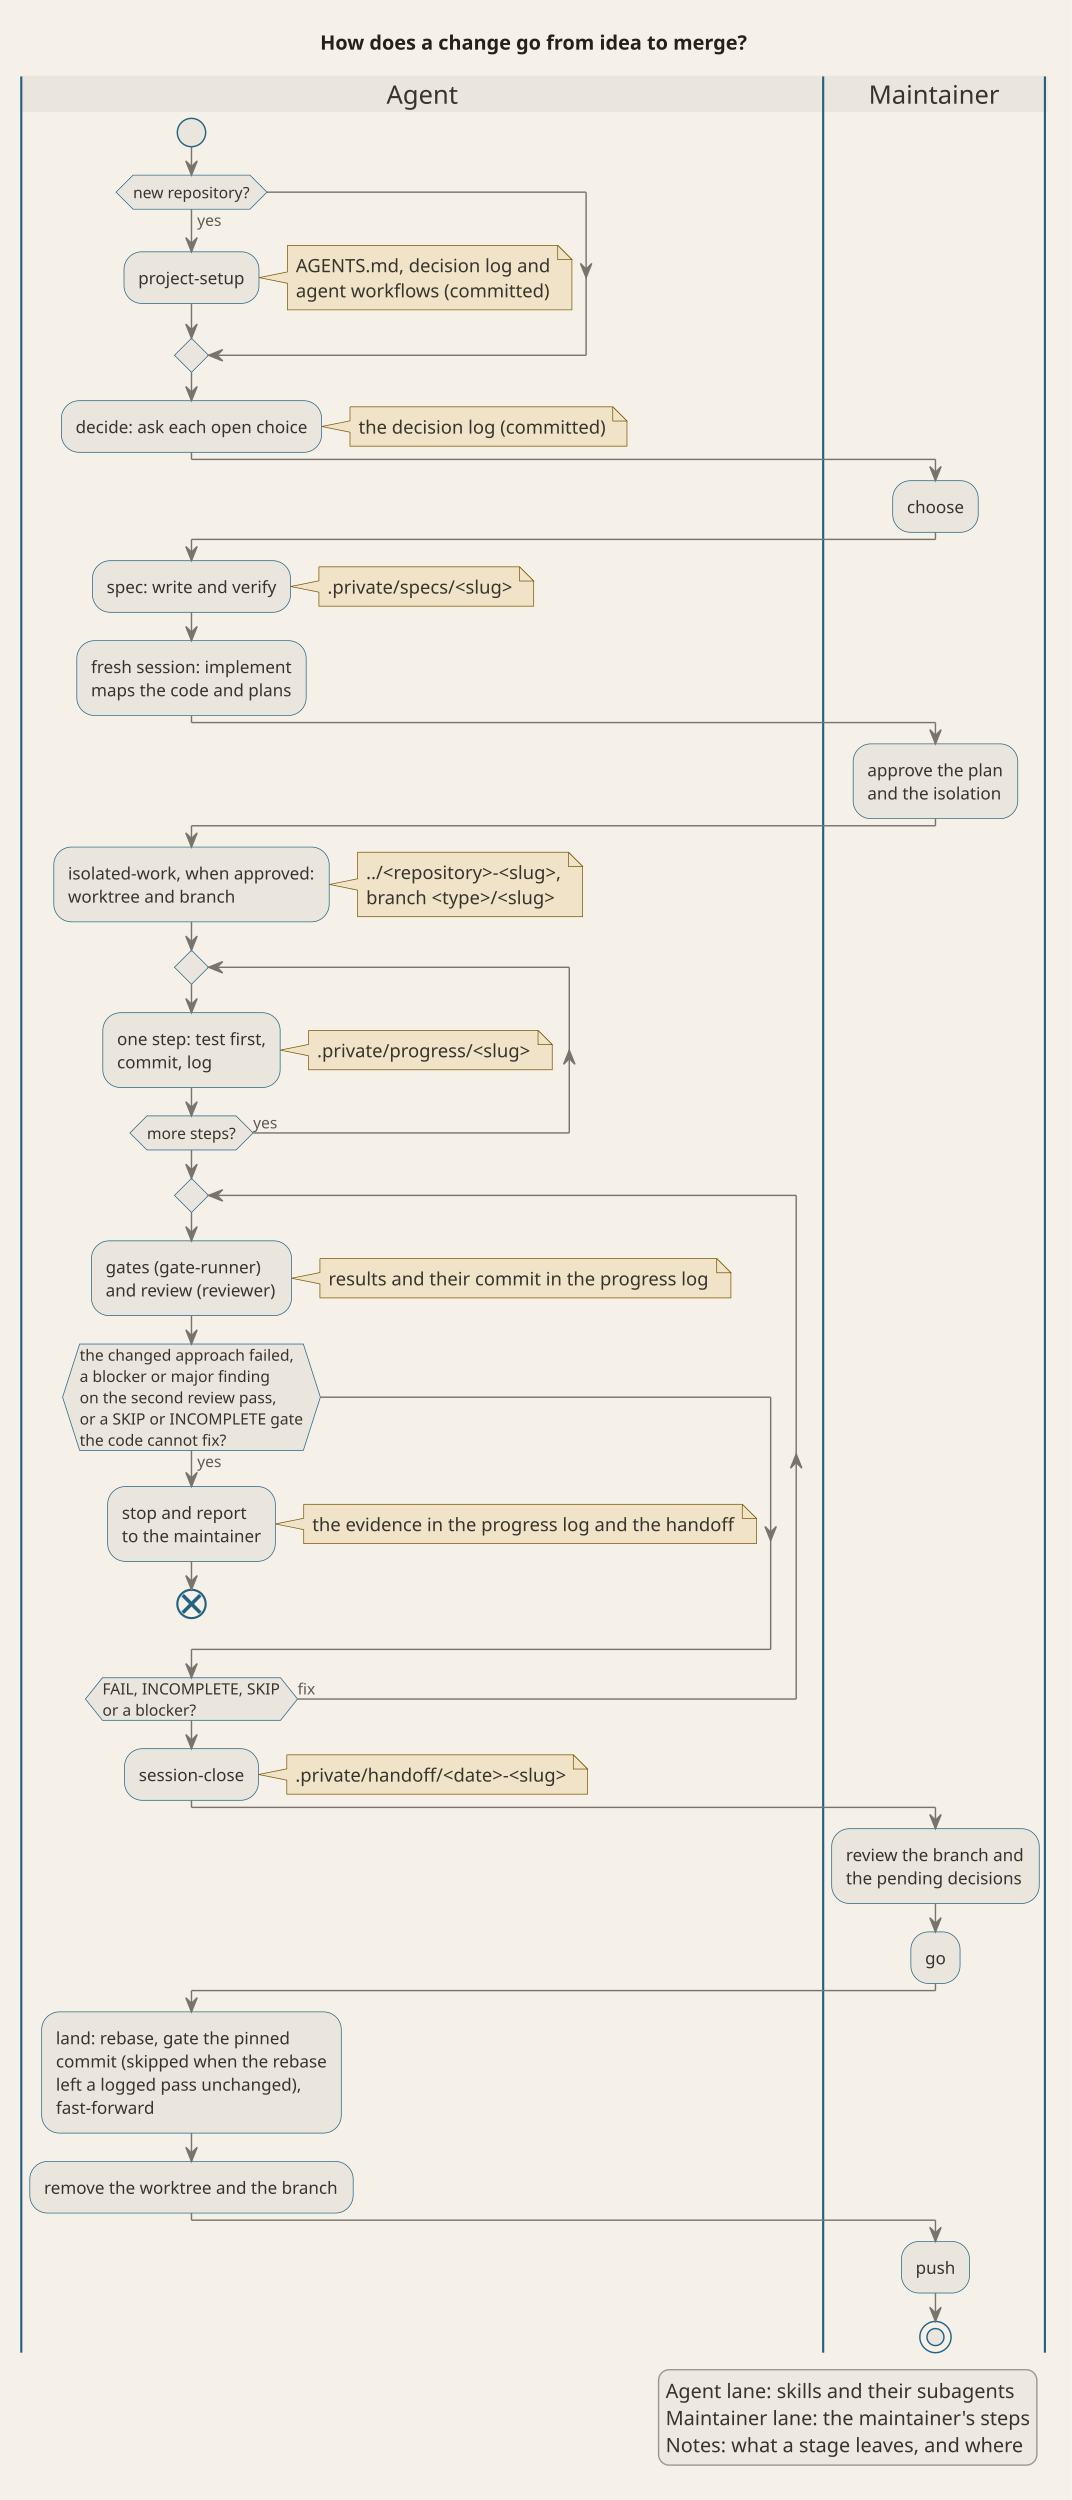
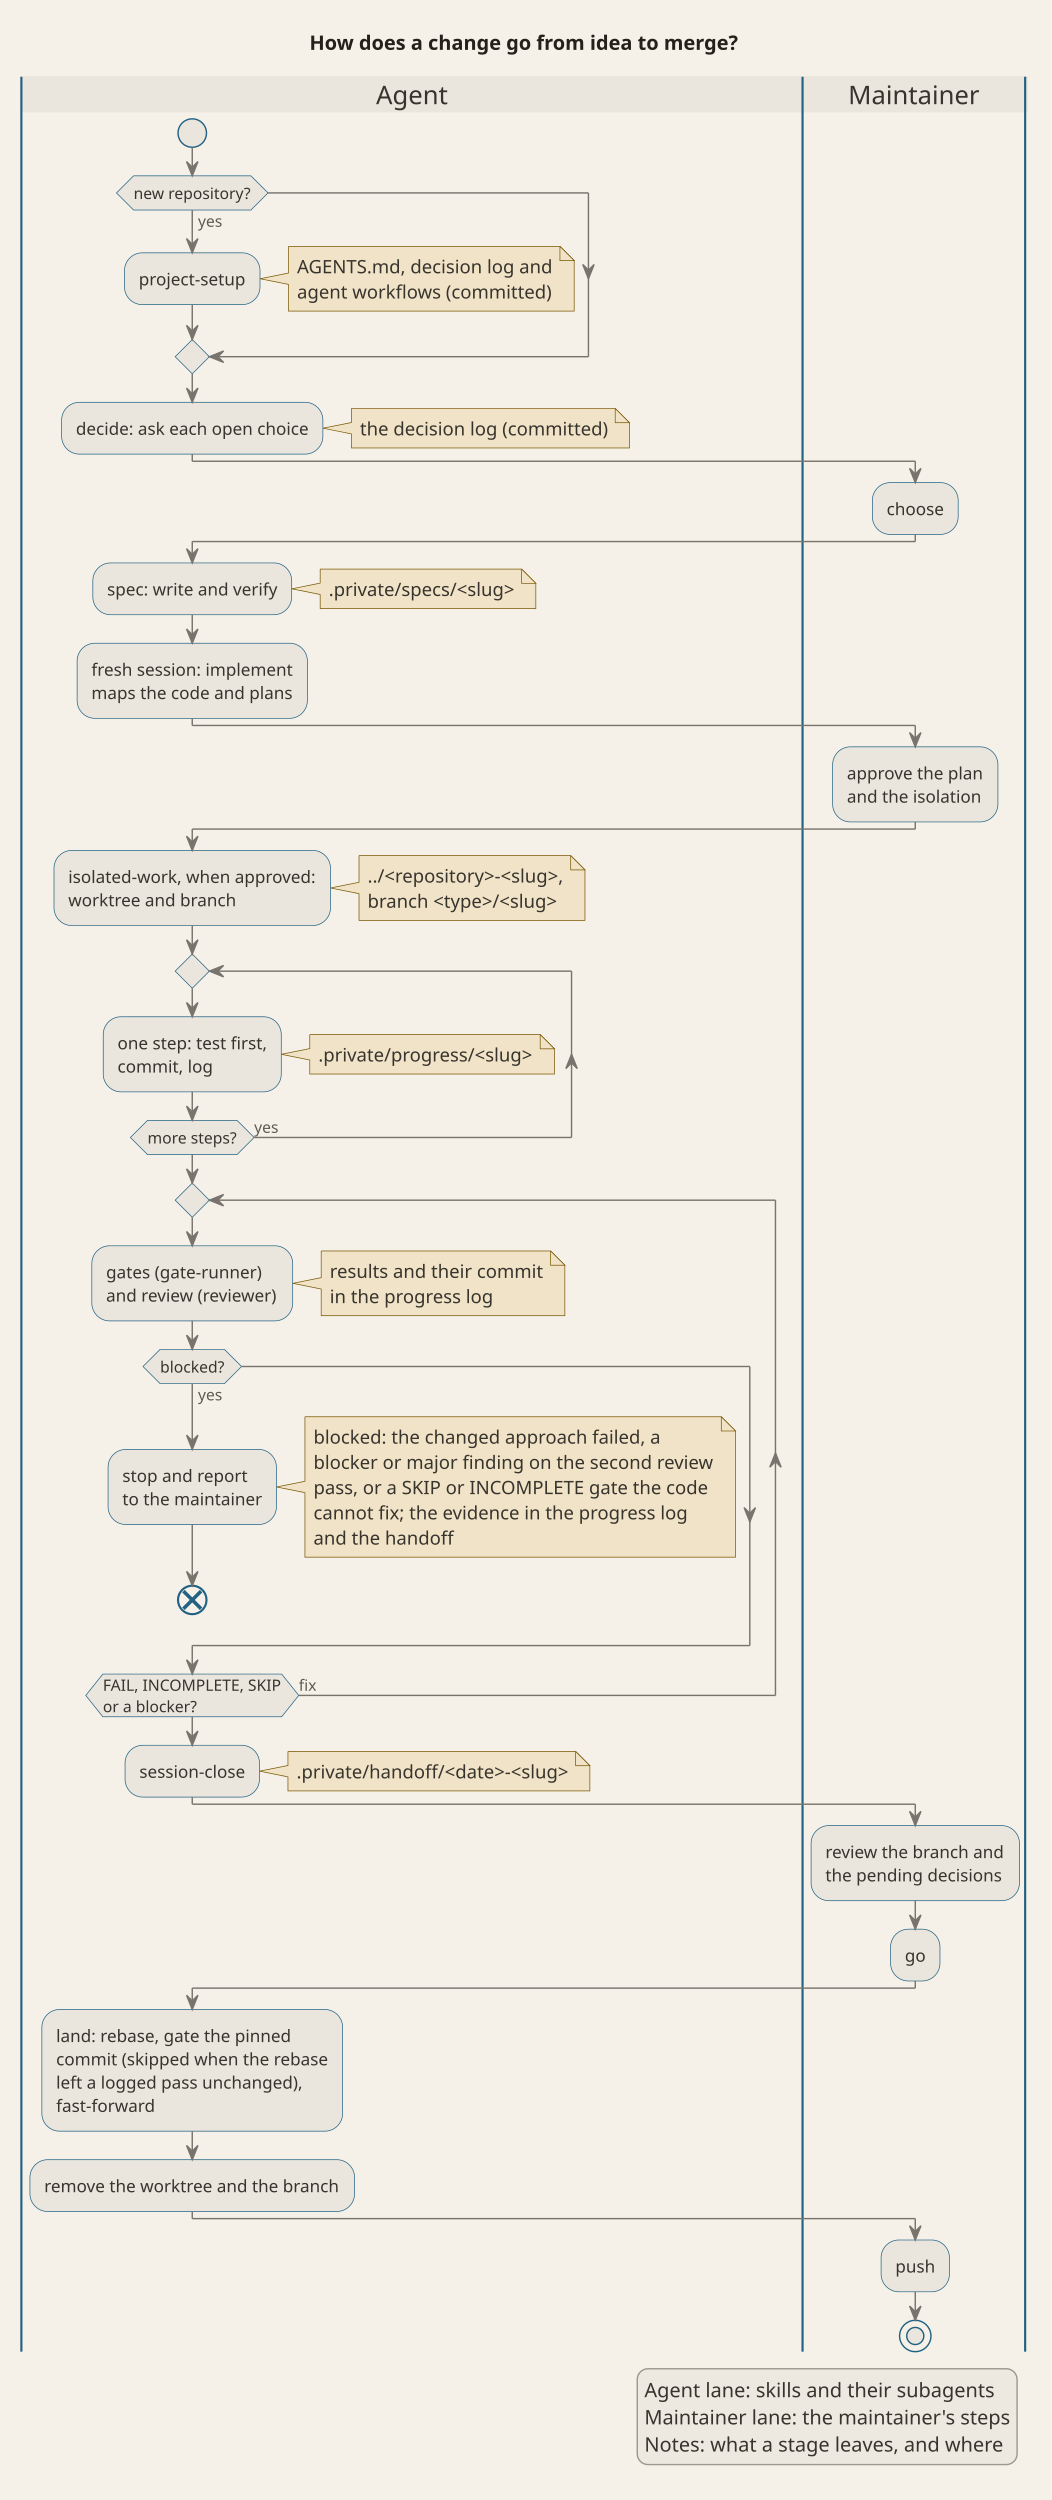
- <svg xmlns="http://www.w3.org/2000/svg" contentStyleType="text/css" data-diagram-type="ACTIVITY" height="1761px" preserveAspectRatio="none" style="width:755px;height:1761px;background:#F5F1E8;" version="1.1" viewBox="0 0 755 1761" width="755px" zoomAndPan="magnify">
+ <svg xmlns="http://www.w3.org/2000/svg" contentStyleType="text/css" data-diagram-type="ACTIVITY" height="1754px" preserveAspectRatio="none" style="width:738px;height:1754px;background:#F5F1E8;" version="1.1" viewBox="0 0 738 1754" width="738px" zoomAndPan="magnify">
  <defs />
  <g>
-     <rect fill="#F5F1E8" height="1761" style="stroke:none;stroke-width:1;" width="755" x="0" y="0" />
-     <text fill="#24211B" font-family="sans-serif" font-size="14" font-weight="bold" lengthAdjust="spacing" textLength="301.377" x="225.497" y="34.966">How does a change go from idea to merge?</text>
-     <rect fill="#EAE6DD" height="24.516" style="stroke:#EAE6DD;stroke-width:1;" width="722.37" x="15" y="53.842" />
+     <rect fill="#F5F1E8" height="1754" style="stroke:none;stroke-width:1;" width="738" x="0" y="0" />
+     <text fill="#24211B" font-family="sans-serif" font-size="14" font-weight="bold" lengthAdjust="spacing" textLength="301.377" x="217.105" y="34.966">How does a change go from idea to merge?</text>
+     <rect fill="#EAE6DD" height="24.516" style="stroke:#EAE6DD;stroke-width:1;" width="705.587" x="15" y="53.842" />
    <ellipse cx="134.885" cy="93.358" fill="#EAE6DD" rx="10" ry="10" style="stroke:#216183;stroke-width:1;" />
    <path d="M202.415,172.849 L202.415,191.555 L182.415,195.555 L202.415,199.555 L202.415,218.261 A0,0 0 0 0 202.415,218.261 L402.854,218.261 A0,0 0 0 0 402.854,218.261 L402.854,182.849 L392.854,172.849 L202.415,172.849 A0,0 0 0 0 202.415,172.849" fill="#F1E3C7" style="stroke:#775600;stroke-width:0.5;" />
    <path d="M392.854,172.849 L392.854,182.849 L402.854,182.849 L392.854,172.849" fill="#F1E3C7" style="stroke:#775600;stroke-width:0.5;" />
    <text fill="#37342D" font-family="sans-serif" font-size="13" lengthAdjust="spacing" textLength="179.439" x="208.415" y="191.746">AGENTS.md, decision log and</text>
    <text fill="#37342D" font-family="sans-serif" font-size="13" lengthAdjust="spacing" textLength="178.919" x="208.415" y="209.452">agent workflows (committed)</text>
    <rect fill="#EAE6DD" height="36.344" rx="12.5" ry="12.5" style="stroke:#216183;stroke-width:0.5;" width="95.061" x="87.355" y="177.383" />
    <text fill="#37342D" font-family="sans-serif" font-size="12" lengthAdjust="spacing" textLength="75.061" x="97.355" y="200.211">project-setup</text>
    <polygon fill="#EAE6DD" points="93.718,123.358,176.052,123.358,188.052,135.358,176.052,147.358,93.718,147.358,81.718,135.358,93.718,123.358" style="stroke:#216183;stroke-width:0.5;" />
    <text fill="#5E5A52" font-family="sans-serif" font-size="11" lengthAdjust="spacing" textLength="17.083" x="138.885" y="159.117">yes</text>
    <text fill="#37342D" font-family="sans-serif" font-size="11" lengthAdjust="spacing" textLength="82.334" x="93.718" y="139.626">new repository?</text>
    <polygon fill="#EAE6DD" points="134.885,238.261,146.885,250.261,134.885,262.261,122.885,250.261,134.885,238.261" style="stroke:#216183;stroke-width:0.5;" />
    <path d="M246.533,286.58 L246.533,296.433 L226.533,300.433 L246.533,304.433 L246.533,314.286 A0,0 0 0 0 246.533,314.286 L441.63,314.286 A0,0 0 0 0 441.63,314.286 L441.63,296.58 L431.63,286.58 L246.533,286.58 A0,0 0 0 0 246.533,286.58" fill="#F1E3C7" style="stroke:#775600;stroke-width:0.5;" />
    <path d="M431.63,286.58 L431.63,296.58 L441.63,296.58 L431.63,286.58" fill="#F1E3C7" style="stroke:#775600;stroke-width:0.5;" />
    <text fill="#37342D" font-family="sans-serif" font-size="13" lengthAdjust="spacing" textLength="174.096" x="252.533" y="305.477">the decision log (committed)</text>
    <rect fill="#EAE6DD" height="36.344" rx="12.5" ry="12.5" style="stroke:#216183;stroke-width:0.5;" width="183.297" x="43.236" y="282.261" />
    <text fill="#37342D" font-family="sans-serif" font-size="12" lengthAdjust="spacing" textLength="163.297" x="53.236" y="305.089">decide: ask each open choice</text>
    <path d="M224.639,399.268 L224.639,409.121 L204.639,413.121 L224.639,417.121 L224.639,426.974 A0,0 0 0 0 224.639,426.974 L375.938,426.974 A0,0 0 0 0 375.938,426.974 L375.938,409.268 L365.938,399.268 L224.639,399.268 A0,0 0 0 0 224.639,399.268" fill="#F1E3C7" style="stroke:#775600;stroke-width:0.5;" />
    <path d="M365.938,399.268 L365.938,409.268 L375.938,409.268 L365.938,399.268" fill="#F1E3C7" style="stroke:#775600;stroke-width:0.5;" />
    <text fill="#37342D" font-family="sans-serif" font-size="13" lengthAdjust="spacing" textLength="130.299" x="230.639" y="418.165">.private/specs/&lt;slug&gt;</text>
    <rect fill="#EAE6DD" height="36.344" rx="12.5" ry="12.5" style="stroke:#216183;stroke-width:0.5;" width="139.509" x="65.13" y="394.949" />
    <text fill="#37342D" font-family="sans-serif" font-size="12" lengthAdjust="spacing" textLength="119.509" x="75.13" y="417.777">spec: write and verify</text>
    <rect fill="#EAE6DD" height="52.688" rx="12.5" ry="12.5" style="stroke:#216183;stroke-width:0.5;" width="161.553" x="54.108" y="451.293" />
    <text fill="#37342D" font-family="sans-serif" font-size="12" lengthAdjust="spacing" textLength="141.553" x="64.108" y="474.121">fresh session: implement</text>
    <text fill="#37342D" font-family="sans-serif" font-size="12" lengthAdjust="spacing" textLength="141.145" x="64.108" y="490.465">maps the code and plans</text>
    <path d="M251.879,600.308 L251.879,619.014 L231.879,623.014 L251.879,627.014 L251.879,645.72 A0,0 0 0 0 251.879,645.72 L410.406,645.72 A0,0 0 0 0 410.406,645.72 L410.406,610.308 L400.406,600.308 L251.879,600.308 A0,0 0 0 0 251.879,600.308" fill="#F1E3C7" style="stroke:#775600;stroke-width:0.5;" />
    <path d="M400.406,600.308 L400.406,610.308 L410.406,610.308 L400.406,600.308" fill="#F1E3C7" style="stroke:#775600;stroke-width:0.5;" />
    <text fill="#37342D" font-family="sans-serif" font-size="13" lengthAdjust="spacing" textLength="137.527" x="257.879" y="619.205">../&lt;repository&gt;-&lt;slug&gt;,</text>
    <text fill="#37342D" font-family="sans-serif" font-size="13" lengthAdjust="spacing" textLength="133.185" x="257.879" y="636.911">branch &lt;type&gt;/&lt;slug&gt;</text>
    <rect fill="#EAE6DD" height="52.688" rx="12.5" ry="12.5" style="stroke:#216183;stroke-width:0.5;" width="193.989" x="37.89" y="596.669" />
    <text fill="#37342D" font-family="sans-serif" font-size="12" lengthAdjust="spacing" textLength="173.989" x="47.89" y="619.498">isolated-work, when approved:</text>
    <text fill="#37342D" font-family="sans-serif" font-size="12" lengthAdjust="spacing" textLength="118.309" x="47.89" y="635.842">worktree and branch</text>
    <path d="M217.337,725.849 L217.337,735.702 L197.337,739.702 L217.337,743.702 L217.337,753.555 A0,0 0 0 0 217.337,753.555 L388.994,753.555 A0,0 0 0 0 388.994,753.555 L388.994,735.849 L378.994,725.849 L217.337,725.849 A0,0 0 0 0 217.337,725.849" fill="#F1E3C7" style="stroke:#775600;stroke-width:0.5;" />
    <path d="M378.994,725.849 L378.994,735.849 L388.994,735.849 L378.994,725.849" fill="#F1E3C7" style="stroke:#775600;stroke-width:0.5;" />
    <text fill="#37342D" font-family="sans-serif" font-size="13" lengthAdjust="spacing" textLength="150.657" x="223.337" y="744.746">.private/progress/&lt;slug&gt;</text>
    <rect fill="#EAE6DD" height="52.688" rx="12.5" ry="12.5" style="stroke:#216183;stroke-width:0.5;" width="124.905" x="72.432" y="713.358" />
    <text fill="#37342D" font-family="sans-serif" font-size="12" lengthAdjust="spacing" textLength="104.905" x="82.432" y="736.186">one step: test first,</text>
    <text fill="#37342D" font-family="sans-serif" font-size="12" lengthAdjust="spacing" textLength="66.96" x="82.432" y="752.53">commit, log</text>
    <polygon fill="#EAE6DD" points="134.885,669.358,146.885,681.358,134.885,693.358,122.885,681.358,134.885,669.358" style="stroke:#216183;stroke-width:0.5;" />
    <polygon fill="#EAE6DD" points="103.486,786.046,166.284,786.046,178.284,798.046,166.284,810.046,103.486,810.046,91.486,798.046,103.486,786.046" style="stroke:#216183;stroke-width:0.5;" />
    <text fill="#37342D" font-family="sans-serif" font-size="11" lengthAdjust="spacing" textLength="62.799" x="103.486" y="802.314">more steps?</text>
    <text fill="#5E5A52" font-family="sans-serif" font-size="11" lengthAdjust="spacing" textLength="17.083" x="178.284" y="794.823">yes</text>
-     <path d="M225.347,886.537 L225.347,896.39 L205.347,900.39 L225.347,904.39 L225.347,914.243 A0,0 0 0 0 225.347,914.243 L514.849,914.243 A0,0 0 0 0 514.849,914.243 L514.849,896.537 L504.849,886.537 L225.347,886.537 A0,0 0 0 0 225.347,886.537" fill="#F1E3C7" style="stroke:#775600;stroke-width:0.5;" />
-     <path d="M504.849,886.537 L504.849,896.537 L514.849,896.537 L504.849,886.537" fill="#F1E3C7" style="stroke:#775600;stroke-width:0.5;" />
-     <text fill="#37342D" font-family="sans-serif" font-size="13" lengthAdjust="spacing" textLength="268.502" x="231.347" y="905.434">results and their commit in the progress log</text>
+     <path d="M225.347,877.684 L225.347,896.39 L205.347,900.39 L225.347,904.39 L225.347,923.096 A0,0 0 0 0 225.347,923.096 L396.289,923.096 A0,0 0 0 0 396.289,923.096 L396.289,887.684 L386.289,877.684 L225.347,877.684 A0,0 0 0 0 225.347,877.684" fill="#F1E3C7" style="stroke:#775600;stroke-width:0.5;" />
+     <path d="M386.289,877.684 L386.289,887.684 L396.289,887.684 L386.289,877.684" fill="#F1E3C7" style="stroke:#775600;stroke-width:0.5;" />
+     <text fill="#37342D" font-family="sans-serif" font-size="13" lengthAdjust="spacing" textLength="149.942" x="231.347" y="896.581">results and their commit</text>
+     <text fill="#37342D" font-family="sans-serif" font-size="13" lengthAdjust="spacing" textLength="115.18" x="231.347" y="914.287">in the progress log</text>
    <rect fill="#EAE6DD" height="52.688" rx="12.5" ry="12.5" style="stroke:#216183;stroke-width:0.5;" width="140.925" x="64.422" y="874.046" />
    <text fill="#37342D" font-family="sans-serif" font-size="12" lengthAdjust="spacing" textLength="109.285" x="74.422" y="896.874">gates (gate-runner)</text>
    <text fill="#37342D" font-family="sans-serif" font-size="12" lengthAdjust="spacing" textLength="120.925" x="74.422" y="913.218">and review (reviewer)</text>
-     <path d="M213.941,1059.626 L213.941,1069.479 L193.941,1073.479 L213.941,1077.479 L213.941,1087.332 A0,0 0 0 0 213.941,1087.332 L532.849,1087.332 A0,0 0 0 0 532.849,1087.332 L532.849,1069.626 L522.849,1059.626 L213.941,1059.626 A0,0 0 0 0 213.941,1059.626" fill="#F1E3C7" style="stroke:#775600;stroke-width:0.5;" />
-     <path d="M522.849,1059.626 L522.849,1069.626 L532.849,1069.626 L522.849,1059.626" fill="#F1E3C7" style="stroke:#775600;stroke-width:0.5;" />
-     <text fill="#37342D" font-family="sans-serif" font-size="13" lengthAdjust="spacing" textLength="297.908" x="219.941" y="1078.523">the evidence in the progress log and the handoff</text>
-     <rect fill="#EAE6DD" height="52.688" rx="12.5" ry="12.5" style="stroke:#216183;stroke-width:0.5;" width="118.113" x="75.828" y="1047.135" />
-     <text fill="#37342D" font-family="sans-serif" font-size="12" lengthAdjust="spacing" textLength="88.141" x="85.828" y="1069.963">stop and report</text>
-     <text fill="#37342D" font-family="sans-serif" font-size="12" lengthAdjust="spacing" textLength="98.113" x="85.828" y="1086.307">to the maintainer</text>
-     <ellipse cx="134.885" cy="1129.823" fill="none" rx="10" ry="10" style="stroke:#216183;stroke-width:1.5;" />
-     <line style="stroke:#216183;stroke-width:2.5;" x1="128.698" x2="141.072" y1="1123.636" y2="1136.01" />
-     <line style="stroke:#216183;stroke-width:2.5;" x1="141.072" x2="128.698" y1="1123.636" y2="1136.01" />
-     <polygon fill="#EAE6DD" points="56.092,946.734,213.677,946.734,225.677,984.189,213.677,1021.644,56.092,1021.644,44.092,984.189,56.092,946.734" style="stroke:#216183;stroke-width:0.5;" />
-     <text fill="#5E5A52" font-family="sans-serif" font-size="11" lengthAdjust="spacing" textLength="17.083" x="138.885" y="1033.402">yes</text>
-     <text fill="#37342D" font-family="sans-serif" font-size="11" lengthAdjust="spacing" textLength="151.029" x="56.092" y="958.493">the changed approach failed,</text>
-     <text fill="#37342D" font-family="sans-serif" font-size="11" lengthAdjust="spacing" textLength="134.045" x="56.092" y="973.475">a blocker or major finding</text>
-     <text fill="#37342D" font-family="sans-serif" font-size="11" lengthAdjust="spacing" textLength="139.281" x="56.092" y="988.457">on the second review pass,</text>
-     <text fill="#37342D" font-family="sans-serif" font-size="11" lengthAdjust="spacing" textLength="157.585" x="56.092" y="1003.439">or a SKIP or INCOMPLETE gate</text>
-     <text fill="#37342D" font-family="sans-serif" font-size="11" lengthAdjust="spacing" textLength="103.344" x="56.092" y="1018.421">the code cannot fix?</text>
+     <path d="M213.941,993.993 L213.941,1039.258 L193.941,1043.258 L213.941,1047.258 L213.941,1092.523 A0,0 0 0 0 213.941,1092.523 L516.066,1092.523 A0,0 0 0 0 516.066,1092.523 L516.066,1003.993 L506.066,993.993 L213.941,993.993 A0,0 0 0 0 213.941,993.993" fill="#F1E3C7" style="stroke:#775600;stroke-width:0.5;" />
+     <path d="M506.066,993.993 L506.066,1003.993 L516.066,1003.993 L506.066,993.993" fill="#F1E3C7" style="stroke:#775600;stroke-width:0.5;" />
+     <text fill="#37342D" font-family="sans-serif" font-size="13" lengthAdjust="spacing" textLength="243.75" x="219.941" y="1012.89">blocked: the changed approach failed, a</text>
+     <text fill="#37342D" font-family="sans-serif" font-size="13" lengthAdjust="spacing" textLength="281.125" x="219.941" y="1030.596">blocker or major finding on the second review</text>
+     <text fill="#37342D" font-family="sans-serif" font-size="13" lengthAdjust="spacing" textLength="277.095" x="219.941" y="1048.302">pass, or a SKIP or INCOMPLETE gate the code</text>
+     <text fill="#37342D" font-family="sans-serif" font-size="13" lengthAdjust="spacing" textLength="263.328" x="219.941" y="1066.008">cannot fix; the evidence in the progress log</text>
+     <text fill="#37342D" font-family="sans-serif" font-size="13" lengthAdjust="spacing" textLength="98.306" x="219.941" y="1083.714">and the handoff</text>
+     <rect fill="#EAE6DD" height="52.688" rx="12.5" ry="12.5" style="stroke:#216183;stroke-width:0.5;" width="118.113" x="75.828" y="1016.914" />
+     <text fill="#37342D" font-family="sans-serif" font-size="12" lengthAdjust="spacing" textLength="88.141" x="85.828" y="1039.742">stop and report</text>
+     <text fill="#37342D" font-family="sans-serif" font-size="12" lengthAdjust="spacing" textLength="98.113" x="85.828" y="1056.086">to the maintainer</text>
+     <ellipse cx="134.885" cy="1122.523" fill="none" rx="10" ry="10" style="stroke:#216183;stroke-width:1.5;" />
+     <line style="stroke:#216183;stroke-width:2.5;" x1="128.698" x2="141.072" y1="1116.336" y2="1128.71" />
+     <line style="stroke:#216183;stroke-width:2.5;" x1="141.072" x2="128.698" y1="1116.336" y2="1128.71" />
+     <polygon fill="#EAE6DD" points="112.307,946.734,157.462,946.734,169.462,958.734,157.462,970.734,112.307,970.734,100.307,958.734,112.307,946.734" style="stroke:#216183;stroke-width:0.5;" />
+     <text fill="#5E5A52" font-family="sans-serif" font-size="11" lengthAdjust="spacing" textLength="17.083" x="138.885" y="982.493">yes</text>
+     <text fill="#37342D" font-family="sans-serif" font-size="11" lengthAdjust="spacing" textLength="45.155" x="112.307" y="963.002">blocked?</text>
    <polygon fill="#EAE6DD" points="134.885,830.046,146.885,842.046,134.885,854.046,122.885,842.046,134.885,830.046" style="stroke:#216183;stroke-width:0.5;" />
-     <polygon fill="#EAE6DD" points="72.158,1181.823,197.612,1181.823,209.612,1196.805,197.612,1211.787,72.158,1211.787,60.158,1196.805,72.158,1181.823" style="stroke:#216183;stroke-width:0.5;" />
-     <text fill="#37342D" font-family="sans-serif" font-size="11" lengthAdjust="spacing" textLength="125.454" x="72.158" y="1193.582">FAIL, INCOMPLETE, SKIP</text>
-     <text fill="#37342D" font-family="sans-serif" font-size="11" lengthAdjust="spacing" textLength="66.022" x="72.158" y="1208.564">or a blocker?</text>
-     <text fill="#5E5A52" font-family="sans-serif" font-size="11" lengthAdjust="spacing" textLength="12.441" x="209.612" y="1193.582">fix</text>
-     <path d="M202.025,1236.106 L202.025,1245.959 L182.025,1249.959 L202.025,1253.959 L202.025,1263.812 A0,0 0 0 0 202.025,1263.812 L413.839,1263.812 A0,0 0 0 0 413.839,1263.812 L413.839,1246.106 L403.839,1236.106 L202.025,1236.106 A0,0 0 0 0 202.025,1236.106" fill="#F1E3C7" style="stroke:#775600;stroke-width:0.5;" />
-     <path d="M403.839,1236.106 L403.839,1246.106 L413.839,1246.106 L403.839,1236.106" fill="#F1E3C7" style="stroke:#775600;stroke-width:0.5;" />
-     <text fill="#37342D" font-family="sans-serif" font-size="13" lengthAdjust="spacing" textLength="190.814" x="208.025" y="1255.003">.private/handoff/&lt;date&gt;-&lt;slug&gt;</text>
-     <rect fill="#EAE6DD" height="36.344" rx="12.5" ry="12.5" style="stroke:#216183;stroke-width:0.5;" width="94.281" x="87.745" y="1231.787" />
-     <text fill="#37342D" font-family="sans-serif" font-size="12" lengthAdjust="spacing" textLength="74.281" x="97.745" y="1254.615">session-close</text>
-     <rect fill="#EAE6DD" height="85.376" rx="12.5" ry="12.5" style="stroke:#216183;stroke-width:0.5;" width="211.029" x="29.37" y="1417.163" />
-     <text fill="#37342D" font-family="sans-serif" font-size="12" lengthAdjust="spacing" textLength="165.073" x="39.37" y="1439.991">land: rebase, gate the pinned</text>
-     <text fill="#37342D" font-family="sans-serif" font-size="12" lengthAdjust="spacing" textLength="191.029" x="39.37" y="1456.335">commit (skipped when the rebase</text>
-     <text fill="#37342D" font-family="sans-serif" font-size="12" lengthAdjust="spacing" textLength="172.909" x="39.37" y="1472.679">left a logged pass unchanged),</text>
-     <text fill="#37342D" font-family="sans-serif" font-size="12" lengthAdjust="spacing" textLength="69.648" x="39.37" y="1489.024">fast-forward</text>
-     <rect fill="#EAE6DD" height="36.344" rx="12.5" ry="12.5" style="stroke:#216183;stroke-width:0.5;" width="227.769" x="21" y="1522.54" />
-     <text fill="#37342D" font-family="sans-serif" font-size="12" lengthAdjust="spacing" textLength="207.769" x="31" y="1545.368">remove the worktree and the branch</text>
-     <line style="stroke:#216183;stroke-width:1.5;" x1="15" x2="15" y1="53.842" y2="1657.228" />
-     <rect fill="#EAE6DD" height="36.344" rx="12.5" ry="12.5" style="stroke:#216183;stroke-width:0.5;" width="60.212" x="628.834" y="338.605" />
-     <text fill="#37342D" font-family="sans-serif" font-size="12" lengthAdjust="spacing" textLength="40.212" x="638.834" y="361.433">choose</text>
-     <rect fill="#EAE6DD" height="52.688" rx="12.5" ry="12.5" style="stroke:#216183;stroke-width:0.5;" width="115.953" x="600.963" y="523.981" />
-     <text fill="#37342D" font-family="sans-serif" font-size="12" lengthAdjust="spacing" textLength="95.953" x="610.963" y="546.809">approve the plan</text>
-     <text fill="#37342D" font-family="sans-serif" font-size="12" lengthAdjust="spacing" textLength="94.321" x="610.963" y="563.154">and the isolation</text>
-     <rect fill="#EAE6DD" height="52.688" rx="12.5" ry="12.5" style="stroke:#216183;stroke-width:0.5;" width="146.181" x="585.849" y="1288.131" />
-     <text fill="#37342D" font-family="sans-serif" font-size="12" lengthAdjust="spacing" textLength="126.181" x="595.849" y="1310.959">review the branch and</text>
-     <text fill="#37342D" font-family="sans-serif" font-size="12" lengthAdjust="spacing" textLength="123.865" x="595.849" y="1327.303">the pending decisions</text>
-     <rect fill="#EAE6DD" height="36.344" rx="12.5" ry="12.5" style="stroke:#216183;stroke-width:0.5;" width="34.64" x="641.62" y="1360.819" />
-     <text fill="#37342D" font-family="sans-serif" font-size="12" lengthAdjust="spacing" textLength="14.64" x="651.62" y="1383.647">go</text>
-     <rect fill="#EAE6DD" height="36.344" rx="12.5" ry="12.5" style="stroke:#216183;stroke-width:0.5;" width="47.96" x="634.96" y="1578.884" />
-     <text fill="#37342D" font-family="sans-serif" font-size="12" lengthAdjust="spacing" textLength="27.96" x="644.96" y="1601.712">push</text>
-     <ellipse cx="658.94" cy="1646.228" fill="none" rx="11" ry="11" style="stroke:#216183;stroke-width:1;" />
-     <ellipse cx="658.94" cy="1646.228" fill="#EAE6DD" rx="6" ry="6" style="stroke:#216183;stroke-width:1;" />
-     <line style="stroke:#216183;stroke-width:1.5;" x1="579.849" x2="579.849" y1="53.842" y2="1657.228" />
-     <line style="stroke:#216183;stroke-width:1.5;" x1="736.03" x2="736.03" y1="53.842" y2="1657.228" />
+     <polygon fill="#EAE6DD" points="72.158,1174.523,197.612,1174.523,209.612,1189.505,197.612,1204.487,72.158,1204.487,60.158,1189.505,72.158,1174.523" style="stroke:#216183;stroke-width:0.5;" />
+     <text fill="#37342D" font-family="sans-serif" font-size="11" lengthAdjust="spacing" textLength="125.454" x="72.158" y="1186.282">FAIL, INCOMPLETE, SKIP</text>
+     <text fill="#37342D" font-family="sans-serif" font-size="11" lengthAdjust="spacing" textLength="66.022" x="72.158" y="1201.264">or a blocker?</text>
+     <text fill="#5E5A52" font-family="sans-serif" font-size="11" lengthAdjust="spacing" textLength="12.441" x="209.612" y="1186.282">fix</text>
+     <path d="M202.025,1228.806 L202.025,1238.659 L182.025,1242.659 L202.025,1246.659 L202.025,1256.512 A0,0 0 0 0 202.025,1256.512 L413.839,1256.512 A0,0 0 0 0 413.839,1256.512 L413.839,1238.806 L403.839,1228.806 L202.025,1228.806 A0,0 0 0 0 202.025,1228.806" fill="#F1E3C7" style="stroke:#775600;stroke-width:0.5;" />
+     <path d="M403.839,1228.806 L403.839,1238.806 L413.839,1238.806 L403.839,1228.806" fill="#F1E3C7" style="stroke:#775600;stroke-width:0.5;" />
+     <text fill="#37342D" font-family="sans-serif" font-size="13" lengthAdjust="spacing" textLength="190.814" x="208.025" y="1247.703">.private/handoff/&lt;date&gt;-&lt;slug&gt;</text>
+     <rect fill="#EAE6DD" height="36.344" rx="12.5" ry="12.5" style="stroke:#216183;stroke-width:0.5;" width="94.281" x="87.745" y="1224.487" />
+     <text fill="#37342D" font-family="sans-serif" font-size="12" lengthAdjust="spacing" textLength="74.281" x="97.745" y="1247.315">session-close</text>
+     <rect fill="#EAE6DD" height="85.376" rx="12.5" ry="12.5" style="stroke:#216183;stroke-width:0.5;" width="211.029" x="29.37" y="1409.863" />
+     <text fill="#37342D" font-family="sans-serif" font-size="12" lengthAdjust="spacing" textLength="165.073" x="39.37" y="1432.691">land: rebase, gate the pinned</text>
+     <text fill="#37342D" font-family="sans-serif" font-size="12" lengthAdjust="spacing" textLength="191.029" x="39.37" y="1449.036">commit (skipped when the rebase</text>
+     <text fill="#37342D" font-family="sans-serif" font-size="12" lengthAdjust="spacing" textLength="172.909" x="39.37" y="1465.38">left a logged pass unchanged),</text>
+     <text fill="#37342D" font-family="sans-serif" font-size="12" lengthAdjust="spacing" textLength="69.648" x="39.37" y="1481.724">fast-forward</text>
+     <rect fill="#EAE6DD" height="36.344" rx="12.5" ry="12.5" style="stroke:#216183;stroke-width:0.5;" width="227.769" x="21" y="1515.24" />
+     <text fill="#37342D" font-family="sans-serif" font-size="12" lengthAdjust="spacing" textLength="207.769" x="31" y="1538.068">remove the worktree and the branch</text>
+     <line style="stroke:#216183;stroke-width:1.5;" x1="15" x2="15" y1="53.842" y2="1649.928" />
+     <rect fill="#EAE6DD" height="36.344" rx="12.5" ry="12.5" style="stroke:#216183;stroke-width:0.5;" width="60.212" x="612.051" y="338.605" />
+     <text fill="#37342D" font-family="sans-serif" font-size="12" lengthAdjust="spacing" textLength="40.212" x="622.051" y="361.433">choose</text>
+     <rect fill="#EAE6DD" height="52.688" rx="12.5" ry="12.5" style="stroke:#216183;stroke-width:0.5;" width="115.953" x="584.18" y="523.981" />
+     <text fill="#37342D" font-family="sans-serif" font-size="12" lengthAdjust="spacing" textLength="95.953" x="594.18" y="546.809">approve the plan</text>
+     <text fill="#37342D" font-family="sans-serif" font-size="12" lengthAdjust="spacing" textLength="94.321" x="594.18" y="563.154">and the isolation</text>
+     <rect fill="#EAE6DD" height="52.688" rx="12.5" ry="12.5" style="stroke:#216183;stroke-width:0.5;" width="146.181" x="569.066" y="1280.831" />
+     <text fill="#37342D" font-family="sans-serif" font-size="12" lengthAdjust="spacing" textLength="126.181" x="579.066" y="1303.659">review the branch and</text>
+     <text fill="#37342D" font-family="sans-serif" font-size="12" lengthAdjust="spacing" textLength="123.865" x="579.066" y="1320.003">the pending decisions</text>
+     <rect fill="#EAE6DD" height="36.344" rx="12.5" ry="12.5" style="stroke:#216183;stroke-width:0.5;" width="34.64" x="624.837" y="1353.519" />
+     <text fill="#37342D" font-family="sans-serif" font-size="12" lengthAdjust="spacing" textLength="14.64" x="634.837" y="1376.347">go</text>
+     <rect fill="#EAE6DD" height="36.344" rx="12.5" ry="12.5" style="stroke:#216183;stroke-width:0.5;" width="47.96" x="618.177" y="1571.584" />
+     <text fill="#37342D" font-family="sans-serif" font-size="12" lengthAdjust="spacing" textLength="27.96" x="628.177" y="1594.412">push</text>
+     <ellipse cx="642.157" cy="1638.928" fill="none" rx="11" ry="11" style="stroke:#216183;stroke-width:1;" />
+     <ellipse cx="642.157" cy="1638.928" fill="#EAE6DD" rx="6" ry="6" style="stroke:#216183;stroke-width:1;" />
+     <line style="stroke:#216183;stroke-width:1.5;" x1="563.066" x2="563.066" y1="53.842" y2="1649.928" />
+     <line style="stroke:#216183;stroke-width:1.5;" x1="719.247" x2="719.247" y1="53.842" y2="1649.928" />
    <line style="stroke:#78746D;stroke-width:1;" x1="134.885" x2="134.885" y1="147.358" y2="177.383" />
    <polygon fill="#78746D" points="130.885,167.383,134.885,177.383,138.885,167.383,134.885,171.383" style="stroke:#78746D;stroke-width:1;" />
    <line style="stroke:#78746D;stroke-width:1;" x1="188.052" x2="412.854" y1="135.358" y2="135.358" />
    <polygon fill="#78746D" points="408.854,185.555,412.854,195.555,416.854,185.555,412.854,189.555" style="stroke:#78746D;stroke-width:1;" />
    <line style="stroke:#78746D;stroke-width:1;" x1="412.854" x2="412.854" y1="135.358" y2="250.261" />
    <line style="stroke:#78746D;stroke-width:1;" x1="412.854" x2="146.885" y1="250.261" y2="250.261" />
    <polygon fill="#78746D" points="156.885,246.261,146.885,250.261,156.885,254.261,152.885,250.261" style="stroke:#78746D;stroke-width:1;" />
    <line style="stroke:#78746D;stroke-width:1;" x1="134.885" x2="134.885" y1="213.727" y2="238.261" />
    <polygon fill="#78746D" points="130.885,228.261,134.885,238.261,138.885,228.261,134.885,232.261" style="stroke:#78746D;stroke-width:1;" />
    <line style="stroke:#78746D;stroke-width:1;" x1="134.885" x2="134.885" y1="103.358" y2="123.358" />
    <polygon fill="#78746D" points="130.885,113.358,134.885,123.358,138.885,113.358,134.885,117.358" style="stroke:#78746D;stroke-width:1;" />
    <line style="stroke:#78746D;stroke-width:1;" x1="134.885" x2="134.885" y1="262.261" y2="282.261" />
    <polygon fill="#78746D" points="130.885,272.261,134.885,282.261,138.885,272.261,134.885,276.261" style="stroke:#78746D;stroke-width:1;" />
    <line style="stroke:#78746D;stroke-width:1;" x1="134.885" x2="134.885" y1="431.293" y2="451.293" />
    <polygon fill="#78746D" points="130.885,441.293,134.885,451.293,138.885,441.293,134.885,445.293" style="stroke:#78746D;stroke-width:1;" />
    <line style="stroke:#78746D;stroke-width:1;" x1="134.885" x2="134.885" y1="693.358" y2="713.358" />
    <polygon fill="#78746D" points="130.885,703.358,134.885,713.358,138.885,703.358,134.885,707.358" style="stroke:#78746D;stroke-width:1;" />
    <line style="stroke:#78746D;stroke-width:1;" x1="178.284" x2="400.994" y1="798.046" y2="798.046" />
    <polygon fill="#78746D" points="396.994,749.702,400.994,739.702,404.994,749.702,400.994,745.702" style="stroke:#78746D;stroke-width:1;" />
    <line style="stroke:#78746D;stroke-width:1;" x1="400.994" x2="400.994" y1="681.358" y2="798.046" />
    <line style="stroke:#78746D;stroke-width:1;" x1="400.994" x2="146.885" y1="681.358" y2="681.358" />
    <polygon fill="#78746D" points="156.885,677.358,146.885,681.358,156.885,685.358,152.885,681.358" style="stroke:#78746D;stroke-width:1;" />
    <line style="stroke:#78746D;stroke-width:1;" x1="134.885" x2="134.885" y1="766.046" y2="786.046" />
    <polygon fill="#78746D" points="130.885,776.046,134.885,786.046,138.885,776.046,134.885,780.046" style="stroke:#78746D;stroke-width:1;" />
    <line style="stroke:#78746D;stroke-width:1;" x1="134.885" x2="134.885" y1="649.358" y2="669.358" />
    <polygon fill="#78746D" points="130.885,659.358,134.885,669.358,138.885,659.358,134.885,663.358" style="stroke:#78746D;stroke-width:1;" />
-     <line style="stroke:#78746D;stroke-width:1;" x1="134.885" x2="134.885" y1="1099.823" y2="1119.823" />
-     <polygon fill="#78746D" points="130.885,1109.823,134.885,1119.823,138.885,1109.823,134.885,1113.823" style="stroke:#78746D;stroke-width:1;" />
-     <line style="stroke:#78746D;stroke-width:1;" x1="134.885" x2="134.885" y1="1021.644" y2="1047.135" />
-     <polygon fill="#78746D" points="130.885,1037.135,134.885,1047.135,138.885,1037.135,134.885,1041.135" style="stroke:#78746D;stroke-width:1;" />
-     <line style="stroke:#78746D;stroke-width:1;" x1="225.677" x2="542.849" y1="984.189" y2="984.189" />
-     <polygon fill="#78746D" points="538.849,1075.251,542.849,1085.251,546.849,1075.251,542.849,1079.251" style="stroke:#78746D;stroke-width:1;" />
-     <line style="stroke:#78746D;stroke-width:1;" x1="542.849" x2="542.849" y1="984.189" y2="1161.823" />
-     <line style="stroke:#78746D;stroke-width:1;" x1="542.849" x2="134.885" y1="1161.823" y2="1161.823" />
-     <line style="stroke:#78746D;stroke-width:1;" x1="134.885" x2="134.885" y1="1161.823" y2="1181.823" />
-     <polygon fill="#78746D" points="130.885,1171.823,134.885,1181.823,138.885,1171.823,134.885,1175.823" style="stroke:#78746D;stroke-width:1;" />
+     <line style="stroke:#78746D;stroke-width:1;" x1="134.885" x2="134.885" y1="1069.602" y2="1112.523" />
+     <polygon fill="#78746D" points="130.885,1102.523,134.885,1112.523,138.885,1102.523,134.885,1106.523" style="stroke:#78746D;stroke-width:1;" />
+     <line style="stroke:#78746D;stroke-width:1;" x1="134.885" x2="134.885" y1="970.734" y2="1016.914" />
+     <polygon fill="#78746D" points="130.885,1006.914,134.885,1016.914,138.885,1006.914,134.885,1010.914" style="stroke:#78746D;stroke-width:1;" />
+     <line style="stroke:#78746D;stroke-width:1;" x1="169.462" x2="526.066" y1="958.734" y2="958.734" />
+     <polygon fill="#78746D" points="522.066,1057.758,526.066,1067.758,530.066,1057.758,526.066,1061.758" style="stroke:#78746D;stroke-width:1;" />
+     <line style="stroke:#78746D;stroke-width:1;" x1="526.066" x2="526.066" y1="958.734" y2="1154.523" />
+     <line style="stroke:#78746D;stroke-width:1;" x1="526.066" x2="134.885" y1="1154.523" y2="1154.523" />
+     <line style="stroke:#78746D;stroke-width:1;" x1="134.885" x2="134.885" y1="1154.523" y2="1174.523" />
+     <polygon fill="#78746D" points="130.885,1164.523,134.885,1174.523,138.885,1164.523,134.885,1168.523" style="stroke:#78746D;stroke-width:1;" />
    <line style="stroke:#78746D;stroke-width:1;" x1="134.885" x2="134.885" y1="926.734" y2="946.734" />
    <polygon fill="#78746D" points="130.885,936.734,134.885,946.734,138.885,936.734,134.885,940.734" style="stroke:#78746D;stroke-width:1;" />
    <line style="stroke:#78746D;stroke-width:1;" x1="134.885" x2="134.885" y1="854.046" y2="874.046" />
    <polygon fill="#78746D" points="130.885,864.046,134.885,874.046,138.885,864.046,134.885,868.046" style="stroke:#78746D;stroke-width:1;" />
-     <line style="stroke:#78746D;stroke-width:1;" x1="209.612" x2="560.849" y1="1196.805" y2="1196.805" />
-     <polygon fill="#78746D" points="556.849,1034.171,560.849,1024.171,564.849,1034.171,560.849,1030.171" style="stroke:#78746D;stroke-width:1;" />
-     <line style="stroke:#78746D;stroke-width:1;" x1="560.849" x2="560.849" y1="842.046" y2="1196.805" />
-     <line style="stroke:#78746D;stroke-width:1;" x1="560.849" x2="146.885" y1="842.046" y2="842.046" />
+     <line style="stroke:#78746D;stroke-width:1;" x1="209.612" x2="544.066" y1="1189.505" y2="1189.505" />
+     <polygon fill="#78746D" points="540.066,1029.405,544.066,1019.405,548.066,1029.405,544.066,1025.405" style="stroke:#78746D;stroke-width:1;" />
+     <line style="stroke:#78746D;stroke-width:1;" x1="544.066" x2="544.066" y1="842.046" y2="1189.505" />
+     <line style="stroke:#78746D;stroke-width:1;" x1="544.066" x2="146.885" y1="842.046" y2="842.046" />
    <polygon fill="#78746D" points="156.885,838.046,146.885,842.046,156.885,846.046,152.885,842.046" style="stroke:#78746D;stroke-width:1;" />
    <line style="stroke:#78746D;stroke-width:1;" x1="134.885" x2="134.885" y1="810.046" y2="830.046" />
    <polygon fill="#78746D" points="130.885,820.046,134.885,830.046,138.885,820.046,134.885,824.046" style="stroke:#78746D;stroke-width:1;" />
-     <line style="stroke:#78746D;stroke-width:1;" x1="134.885" x2="134.885" y1="1211.787" y2="1231.787" />
-     <polygon fill="#78746D" points="130.885,1221.787,134.885,1231.787,138.885,1221.787,134.885,1225.787" style="stroke:#78746D;stroke-width:1;" />
-     <line style="stroke:#78746D;stroke-width:1;" x1="134.885" x2="134.885" y1="1502.54" y2="1522.54" />
-     <polygon fill="#78746D" points="130.885,1512.54,134.885,1522.54,138.885,1512.54,134.885,1516.54" style="stroke:#78746D;stroke-width:1;" />
-     <line style="stroke:#78746D;stroke-width:1;" x1="658.94" x2="658.94" y1="1340.819" y2="1360.819" />
-     <polygon fill="#78746D" points="654.94,1350.819,658.94,1360.819,662.94,1350.819,658.94,1354.819" style="stroke:#78746D;stroke-width:1;" />
-     <line style="stroke:#78746D;stroke-width:1;" x1="658.94" x2="658.94" y1="1615.228" y2="1635.228" />
-     <polygon fill="#78746D" points="654.94,1625.228,658.94,1635.228,662.94,1625.228,658.94,1629.228" style="stroke:#78746D;stroke-width:1;" />
+     <line style="stroke:#78746D;stroke-width:1;" x1="134.885" x2="134.885" y1="1204.487" y2="1224.487" />
+     <polygon fill="#78746D" points="130.885,1214.487,134.885,1224.487,138.885,1214.487,134.885,1218.487" style="stroke:#78746D;stroke-width:1;" />
+     <line style="stroke:#78746D;stroke-width:1;" x1="134.885" x2="134.885" y1="1495.24" y2="1515.24" />
+     <polygon fill="#78746D" points="130.885,1505.24,134.885,1515.24,138.885,1505.24,134.885,1509.24" style="stroke:#78746D;stroke-width:1;" />
+     <line style="stroke:#78746D;stroke-width:1;" x1="642.157" x2="642.157" y1="1333.519" y2="1353.519" />
+     <polygon fill="#78746D" points="638.157,1343.519,642.157,1353.519,646.157,1343.519,642.157,1347.519" style="stroke:#78746D;stroke-width:1;" />
+     <line style="stroke:#78746D;stroke-width:1;" x1="642.157" x2="642.157" y1="1607.928" y2="1627.928" />
+     <polygon fill="#78746D" points="638.157,1617.928,642.157,1627.928,646.157,1617.928,642.157,1621.928" style="stroke:#78746D;stroke-width:1;" />
    <line style="stroke:#78746D;stroke-width:1;" x1="134.885" x2="134.885" y1="318.605" y2="323.605" />
-     <line style="stroke:#78746D;stroke-width:1;" x1="134.885" x2="658.94" y1="323.605" y2="323.605" />
-     <line style="stroke:#78746D;stroke-width:1;" x1="658.94" x2="658.94" y1="323.605" y2="338.605" />
-     <polygon fill="#78746D" points="654.94,328.605,658.94,338.605,662.94,328.605,658.94,332.605" style="stroke:#78746D;stroke-width:1;" />
-     <line style="stroke:#78746D;stroke-width:1;" x1="658.94" x2="658.94" y1="374.949" y2="379.949" />
-     <line style="stroke:#78746D;stroke-width:1;" x1="658.94" x2="134.885" y1="379.949" y2="379.949" />
+     <line style="stroke:#78746D;stroke-width:1;" x1="134.885" x2="642.157" y1="323.605" y2="323.605" />
+     <line style="stroke:#78746D;stroke-width:1;" x1="642.157" x2="642.157" y1="323.605" y2="338.605" />
+     <polygon fill="#78746D" points="638.157,328.605,642.157,338.605,646.157,328.605,642.157,332.605" style="stroke:#78746D;stroke-width:1;" />
+     <line style="stroke:#78746D;stroke-width:1;" x1="642.157" x2="642.157" y1="374.949" y2="379.949" />
+     <line style="stroke:#78746D;stroke-width:1;" x1="642.157" x2="134.885" y1="379.949" y2="379.949" />
    <line style="stroke:#78746D;stroke-width:1;" x1="134.885" x2="134.885" y1="379.949" y2="394.949" />
    <polygon fill="#78746D" points="130.885,384.949,134.885,394.949,138.885,384.949,134.885,388.949" style="stroke:#78746D;stroke-width:1;" />
    <line style="stroke:#78746D;stroke-width:1;" x1="134.885" x2="134.885" y1="503.981" y2="508.981" />
-     <line style="stroke:#78746D;stroke-width:1;" x1="134.885" x2="658.94" y1="508.981" y2="508.981" />
-     <line style="stroke:#78746D;stroke-width:1;" x1="658.94" x2="658.94" y1="508.981" y2="523.981" />
-     <polygon fill="#78746D" points="654.94,513.981,658.94,523.981,662.94,513.981,658.94,517.981" style="stroke:#78746D;stroke-width:1;" />
-     <line style="stroke:#78746D;stroke-width:1;" x1="658.94" x2="658.94" y1="576.669" y2="581.669" />
-     <line style="stroke:#78746D;stroke-width:1;" x1="658.94" x2="134.885" y1="581.669" y2="581.669" />
+     <line style="stroke:#78746D;stroke-width:1;" x1="134.885" x2="642.157" y1="508.981" y2="508.981" />
+     <line style="stroke:#78746D;stroke-width:1;" x1="642.157" x2="642.157" y1="508.981" y2="523.981" />
+     <polygon fill="#78746D" points="638.157,513.981,642.157,523.981,646.157,513.981,642.157,517.981" style="stroke:#78746D;stroke-width:1;" />
+     <line style="stroke:#78746D;stroke-width:1;" x1="642.157" x2="642.157" y1="576.669" y2="581.669" />
+     <line style="stroke:#78746D;stroke-width:1;" x1="642.157" x2="134.885" y1="581.669" y2="581.669" />
    <line style="stroke:#78746D;stroke-width:1;" x1="134.885" x2="134.885" y1="581.669" y2="596.669" />
    <polygon fill="#78746D" points="130.885,586.669,134.885,596.669,138.885,586.669,134.885,590.669" style="stroke:#78746D;stroke-width:1;" />
-     <line style="stroke:#78746D;stroke-width:1;" x1="134.885" x2="134.885" y1="1268.131" y2="1273.131" />
-     <line style="stroke:#78746D;stroke-width:1;" x1="134.885" x2="658.94" y1="1273.131" y2="1273.131" />
-     <line style="stroke:#78746D;stroke-width:1;" x1="658.94" x2="658.94" y1="1273.131" y2="1288.131" />
-     <polygon fill="#78746D" points="654.94,1278.131,658.94,1288.131,662.94,1278.131,658.94,1282.131" style="stroke:#78746D;stroke-width:1;" />
-     <line style="stroke:#78746D;stroke-width:1;" x1="658.94" x2="658.94" y1="1397.163" y2="1402.163" />
-     <line style="stroke:#78746D;stroke-width:1;" x1="658.94" x2="134.885" y1="1402.163" y2="1402.163" />
-     <line style="stroke:#78746D;stroke-width:1;" x1="134.885" x2="134.885" y1="1402.163" y2="1417.163" />
-     <polygon fill="#78746D" points="130.885,1407.163,134.885,1417.163,138.885,1407.163,134.885,1411.163" style="stroke:#78746D;stroke-width:1;" />
-     <line style="stroke:#78746D;stroke-width:1;" x1="134.885" x2="134.885" y1="1558.884" y2="1563.884" />
-     <line style="stroke:#78746D;stroke-width:1;" x1="134.885" x2="658.94" y1="1563.884" y2="1563.884" />
-     <line style="stroke:#78746D;stroke-width:1;" x1="658.94" x2="658.94" y1="1563.884" y2="1578.884" />
-     <polygon fill="#78746D" points="654.94,1568.884,658.94,1578.884,662.94,1568.884,658.94,1572.884" style="stroke:#78746D;stroke-width:1;" />
-     <text fill="#37342D" font-family="sans-serif" font-size="18" lengthAdjust="spacing" textLength="50.346" x="272.252" y="73.084">Agent</text>
-     <text fill="#37342D" font-family="sans-serif" font-size="18" lengthAdjust="spacing" textLength="92.141" x="611.869" y="73.084">Maintainer</text>
-     <rect fill="#EDE9E1" height="67.204" rx="7.5" ry="7.5" style="stroke:#9C9890;stroke-width:1;" width="266.479" x="463.891" y="1669.228" />
-     <text fill="#37342D" font-family="sans-serif" font-size="14" lengthAdjust="spacing" textLength="245.699" x="468.891" y="1689.194">Agent lane: skills and their subagents</text>
-     <text fill="#37342D" font-family="sans-serif" font-size="14" lengthAdjust="spacing" textLength="256.479" x="468.891" y="1708.262">Maintainer lane: the maintainer's steps</text>
-     <text fill="#37342D" font-family="sans-serif" font-size="14" lengthAdjust="spacing" textLength="252.069" x="468.891" y="1727.33">Notes: what a stage leaves, and where</text>
+     <line style="stroke:#78746D;stroke-width:1;" x1="134.885" x2="134.885" y1="1260.831" y2="1265.831" />
+     <line style="stroke:#78746D;stroke-width:1;" x1="134.885" x2="642.157" y1="1265.831" y2="1265.831" />
+     <line style="stroke:#78746D;stroke-width:1;" x1="642.157" x2="642.157" y1="1265.831" y2="1280.831" />
+     <polygon fill="#78746D" points="638.157,1270.831,642.157,1280.831,646.157,1270.831,642.157,1274.831" style="stroke:#78746D;stroke-width:1;" />
+     <line style="stroke:#78746D;stroke-width:1;" x1="642.157" x2="642.157" y1="1389.863" y2="1394.863" />
+     <line style="stroke:#78746D;stroke-width:1;" x1="642.157" x2="134.885" y1="1394.863" y2="1394.863" />
+     <line style="stroke:#78746D;stroke-width:1;" x1="134.885" x2="134.885" y1="1394.863" y2="1409.863" />
+     <polygon fill="#78746D" points="130.885,1399.863,134.885,1409.863,138.885,1399.863,134.885,1403.863" style="stroke:#78746D;stroke-width:1;" />
+     <line style="stroke:#78746D;stroke-width:1;" x1="134.885" x2="134.885" y1="1551.584" y2="1556.584" />
+     <line style="stroke:#78746D;stroke-width:1;" x1="134.885" x2="642.157" y1="1556.584" y2="1556.584" />
+     <line style="stroke:#78746D;stroke-width:1;" x1="642.157" x2="642.157" y1="1556.584" y2="1571.584" />
+     <polygon fill="#78746D" points="638.157,1561.584,642.157,1571.584,646.157,1561.584,642.157,1565.584" style="stroke:#78746D;stroke-width:1;" />
+     <text fill="#37342D" font-family="sans-serif" font-size="18" lengthAdjust="spacing" textLength="50.346" x="263.86" y="73.084">Agent</text>
+     <text fill="#37342D" font-family="sans-serif" font-size="18" lengthAdjust="spacing" textLength="92.141" x="595.086" y="73.084">Maintainer</text>
+     <rect fill="#EDE9E1" height="67.204" rx="7.5" ry="7.5" style="stroke:#9C9890;stroke-width:1;" width="266.479" x="447.108" y="1661.928" />
+     <text fill="#37342D" font-family="sans-serif" font-size="14" lengthAdjust="spacing" textLength="245.699" x="452.108" y="1681.894">Agent lane: skills and their subagents</text>
+     <text fill="#37342D" font-family="sans-serif" font-size="14" lengthAdjust="spacing" textLength="256.479" x="452.108" y="1700.962">Maintainer lane: the maintainer's steps</text>
+     <text fill="#37342D" font-family="sans-serif" font-size="14" lengthAdjust="spacing" textLength="252.069" x="452.108" y="1720.03">Notes: what a stage leaves, and where</text>
  </g>
</svg>
